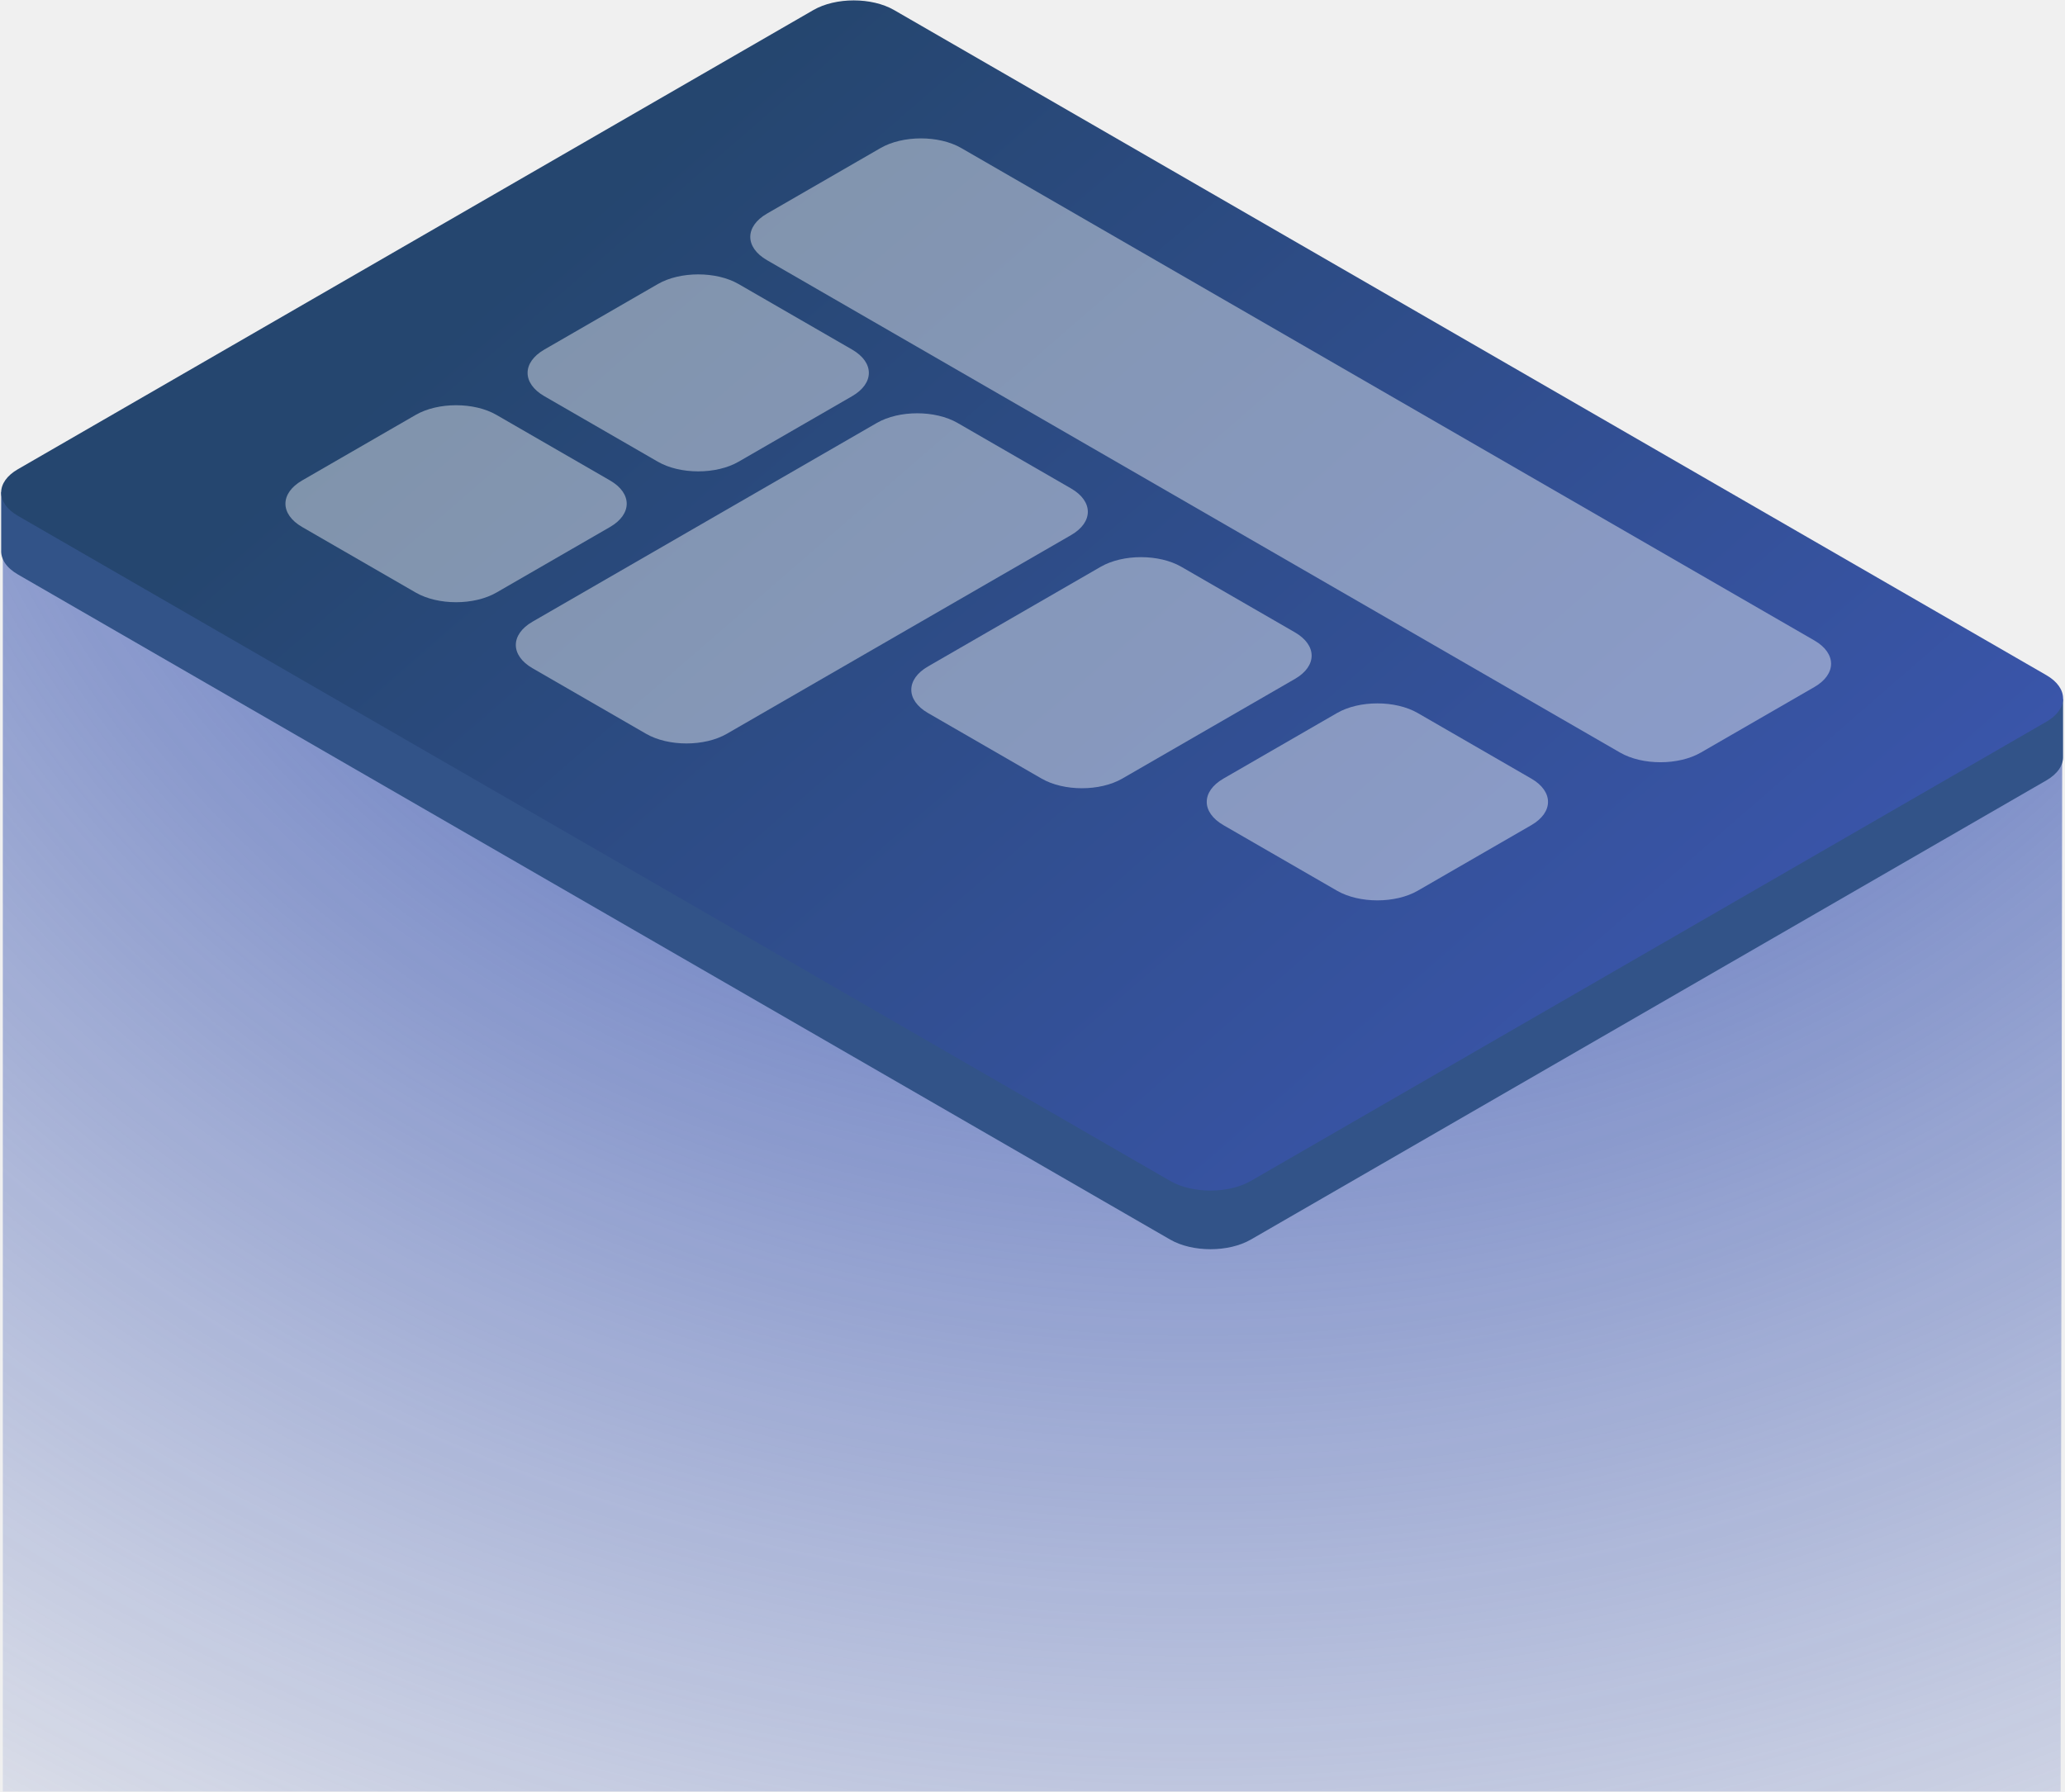
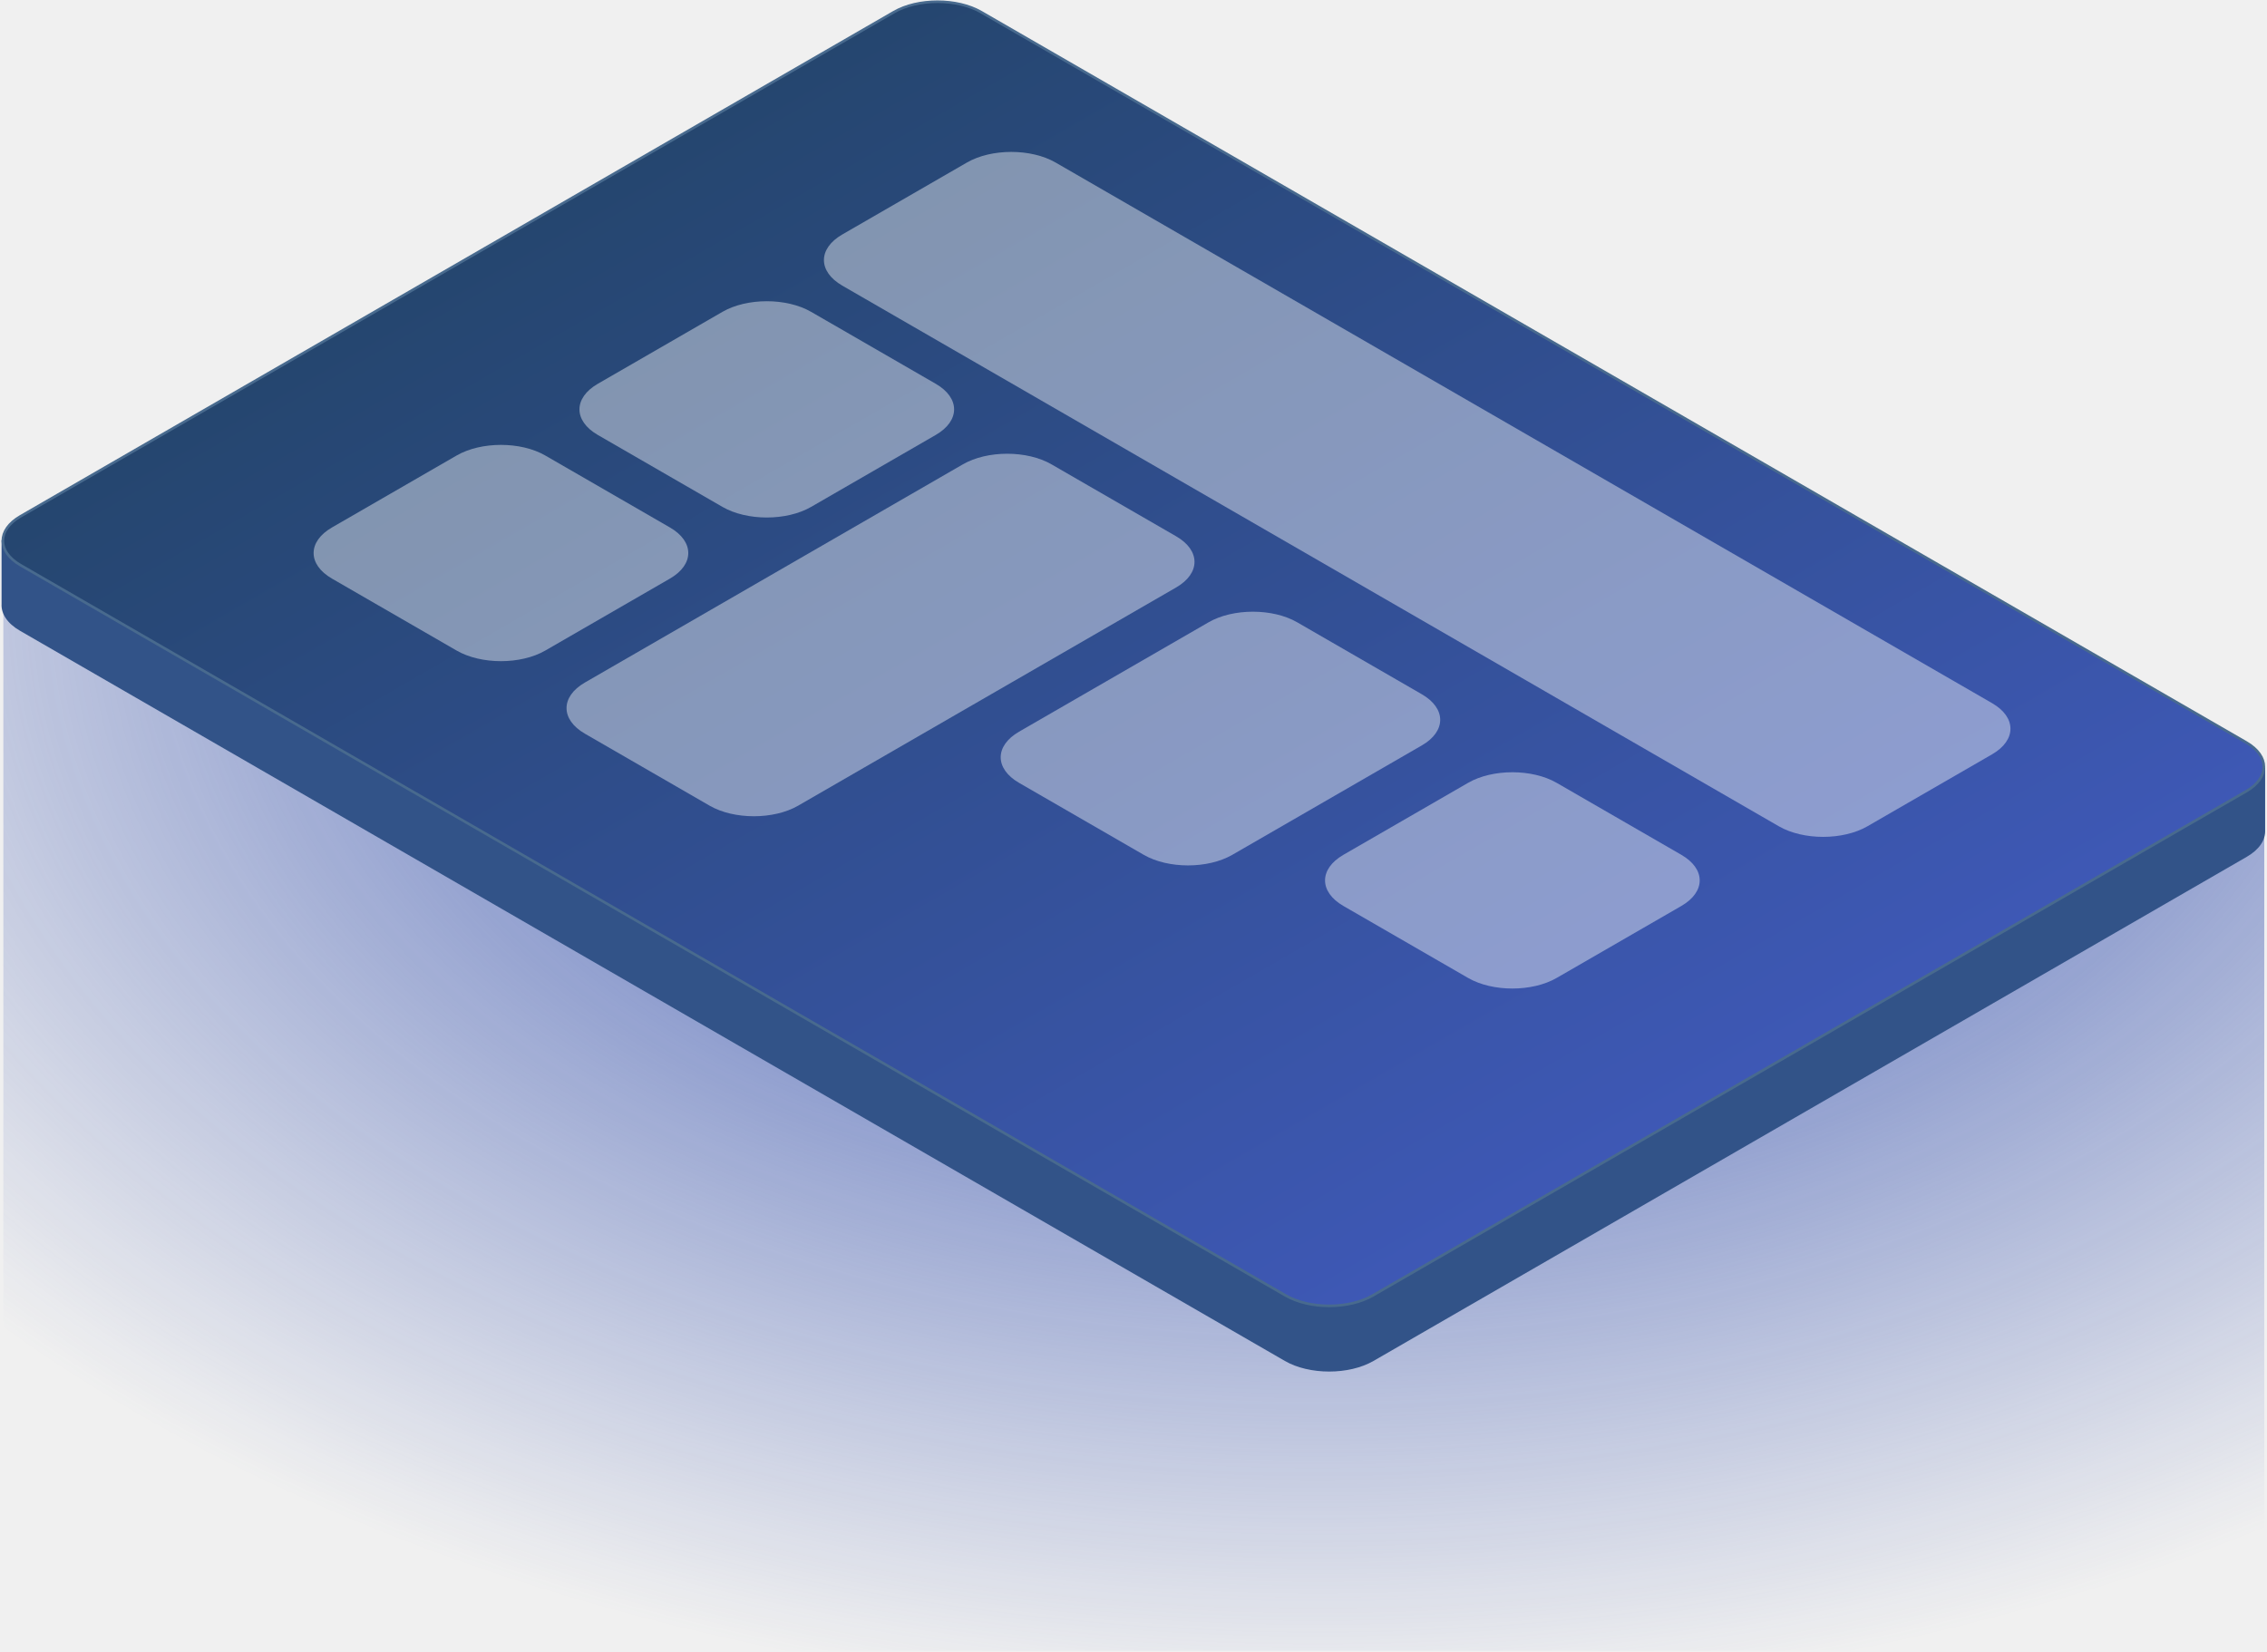
- <svg xmlns="http://www.w3.org/2000/svg" width="870" height="755" viewBox="0 0 870 755" fill="none">
-   <path d="M1.184 204.775L868.849 297.958L868.158 754.947H1.184V204.775Z" fill="url(#paint0_diamond_219_17)" fill-opacity="0.69" />
-   <path d="M0.501 231.808C0.293 235.51 2.635 239.251 7.529 242.077L492.996 522.361C502.384 527.781 517.605 527.781 526.994 522.361L862.15 328.858C866.974 326.073 869.319 322.399 869.186 318.75V294.574H837.957V295.262L376.684 28.945C367.295 23.525 352.074 23.525 342.686 28.945L31.656 208.518V207.338H0.501L0.501 231.808Z" fill="#325388" />
-   <path d="M7.529 217.366C-1.859 211.946 -1.859 203.158 7.529 197.738L342.686 4.235C352.074 -1.185 367.295 -1.185 376.684 4.235L862.15 284.519C871.538 289.94 871.538 298.728 862.15 304.148L526.994 497.651C517.605 503.071 502.384 503.071 492.996 497.651L7.529 217.366Z" fill="url(#paint1_linear_219_17)" />
-   <path d="M175.149 174.832C184.537 169.412 199.759 169.412 209.147 174.832L256.996 202.458C266.384 207.878 266.384 216.666 256.996 222.086L209.147 249.712C199.759 255.132 184.537 255.132 175.149 249.712L127.301 222.086C117.912 216.666 117.912 207.878 127.301 202.458L175.149 174.832Z" fill="white" fill-opacity="0.42" />
-   <path d="M277.167 119.693C286.555 114.273 301.777 114.273 311.165 119.693L359.014 147.318C368.402 152.739 368.402 161.527 359.014 166.947L311.165 194.572C301.777 199.993 286.555 199.993 277.167 194.572L229.318 166.947C219.93 161.527 219.93 152.739 229.318 147.318L277.167 119.693Z" fill="white" fill-opacity="0.42" />
-   <path d="M463.714 238.853C473.102 233.433 488.324 233.433 497.712 238.853L545.561 266.479C554.949 271.899 554.949 280.687 545.561 286.107L472.824 328.101C463.436 333.522 448.215 333.522 438.827 328.101L390.978 300.476C381.59 295.056 381.59 286.268 390.978 280.847L463.714 238.853Z" fill="white" fill-opacity="0.42" />
-   <path d="M563.301 300.476C572.689 295.055 587.911 295.055 597.299 300.476L645.148 328.101C654.536 333.521 654.536 342.31 645.148 347.73L597.299 375.355C587.911 380.776 572.689 380.776 563.301 375.355L515.453 347.73C506.064 342.31 506.064 333.521 515.453 328.101L563.301 300.476Z" fill="white" fill-opacity="0.42" />
-   <path d="M369.423 178.227C378.812 172.807 394.033 172.807 403.421 178.227L451.27 205.853C460.658 211.273 460.658 220.061 451.27 225.481L306.211 309.231C296.823 314.651 281.601 314.651 272.213 309.231L224.364 281.606C214.976 276.185 214.976 267.397 224.364 261.977L369.423 178.227Z" fill="white" fill-opacity="0.42" />
-   <path d="M370.989 62.384C380.378 56.964 395.599 56.964 404.987 62.384L764.405 269.894C773.793 275.314 773.793 284.102 764.405 289.522L716.556 317.148C707.168 322.568 691.946 322.568 682.558 317.148L323.141 109.638C313.753 104.218 313.753 95.43 323.141 90.009L370.989 62.384Z" fill="white" fill-opacity="0.42" />
+ <svg xmlns="http://www.w3.org/2000/svg" width="870" height="634" viewBox="0 0 870 634" fill="none">
+   <path d="M1.285 204.764L868.951 297.947V633.6H1.285V204.764Z" fill="url(#paint0_diamond_267_45)" fill-opacity="0.69" />
+   <path d="M0.603 231.797C0.394 235.499 2.737 239.24 7.631 242.066L493.098 522.35C502.486 527.77 517.707 527.77 527.095 522.35L862.252 328.847C867.076 326.062 869.421 322.388 869.288 318.739V294.563H838.058V295.251L376.785 28.934C367.397 23.514 352.176 23.514 342.788 28.934L31.758 208.507V207.327H0.603L0.603 231.797Z" fill="#325388" />
+   <path d="M7.881 198.159L343.038 4.656C347.638 2 353.699 0.658 359.786 0.658C365.874 0.658 371.935 2.001 376.535 4.656L862.002 284.941C866.605 287.598 868.793 291.012 868.793 294.322C868.793 297.632 866.605 301.046 862.002 303.703L526.845 497.206C522.245 499.862 516.184 501.204 510.096 501.204C504.009 501.204 497.948 499.862 493.348 497.206L7.881 216.922C3.278 214.264 1.09 210.851 1.09 207.54C1.09 204.23 3.278 200.817 7.881 198.159Z" fill="url(#paint1_linear_267_45)" stroke="#486A8E" />
+   <path d="M175.249 174.82C184.637 169.4 199.859 169.4 209.247 174.82L257.096 202.446C266.484 207.866 266.484 216.654 257.096 222.074L209.247 249.7C199.859 255.12 184.637 255.12 175.249 249.7L127.401 222.074C118.012 216.654 118.012 207.866 127.401 202.446L175.249 174.82Z" fill="white" fill-opacity="0.42" />
+   <path d="M277.267 119.681C286.655 114.261 301.877 114.261 311.265 119.681L359.113 147.306C368.502 152.727 368.502 161.515 359.113 166.935L311.265 194.56C301.877 199.981 286.655 199.981 277.267 194.56L229.418 166.935C220.03 161.515 220.03 152.727 229.418 147.306L277.267 119.681Z" fill="white" fill-opacity="0.42" />
+   <path d="M463.814 238.841C473.202 233.421 488.424 233.421 497.812 238.841L545.66 266.467C555.049 271.887 555.049 280.675 545.66 286.095L472.924 328.089C463.536 333.51 448.315 333.51 438.927 328.089L391.078 300.464C381.69 295.044 381.69 286.256 391.078 280.835L463.814 238.841Z" fill="white" fill-opacity="0.42" />
+   <path d="M563.401 300.464C572.789 295.043 588.011 295.043 597.399 300.464L645.247 328.089C654.636 333.51 654.636 342.298 645.247 347.718L597.399 375.343C588.011 380.764 572.789 380.764 563.401 375.343L515.552 347.718C506.164 342.298 506.164 333.51 515.552 328.089L563.401 300.464Z" fill="white" fill-opacity="0.42" />
+   <path d="M369.523 178.215C378.911 172.795 394.133 172.795 403.521 178.215L451.37 205.841C460.758 211.261 460.758 220.049 451.37 225.469L306.311 309.219C296.922 314.639 281.701 314.639 272.313 309.219L224.464 281.594C215.076 276.173 215.076 267.385 224.464 261.965L369.523 178.215Z" fill="white" fill-opacity="0.42" />
+   <path d="M371.089 62.372C380.478 56.952 395.699 56.952 405.087 62.372L764.505 269.882C773.893 275.302 773.893 284.09 764.505 289.51L716.656 317.136C707.268 322.556 692.046 322.556 682.658 317.136L323.241 109.626C313.852 104.206 313.852 95.418 323.241 89.997L371.089 62.372Z" fill="white" fill-opacity="0.42" />
  <defs>
-     <radialGradient id="paint0_diamond_219_17" cx="0" cy="0" r="1" gradientUnits="userSpaceOnUse" gradientTransform="translate(504.635 35.8954) rotate(89.8527) scale(958.181 1102.05)">
+     <radialGradient id="paint0_diamond_267_45" cx="0" cy="0" r="1" gradientUnits="userSpaceOnUse" gradientTransform="translate(505.71 230.542) rotate(89.9699) scale(425.667 670.848)">
      <stop offset="0.375" stop-color="#3D58B2" />
      <stop offset="1" stop-color="#3D58B2" stop-opacity="0" />
    </radialGradient>
-     <linearGradient id="paint1_linear_219_17" x1="175.109" y1="151.889" x2="622.025" y2="666.263" gradientUnits="userSpaceOnUse">
+     <linearGradient id="paint1_linear_267_45" x1="175.211" y1="100.975" x2="434.943" y2="550.844" gradientUnits="userSpaceOnUse">
      <stop stop-color="#25466F" />
      <stop offset="1" stop-color="#3E58B5" />
    </linearGradient>
  </defs>
</svg>
